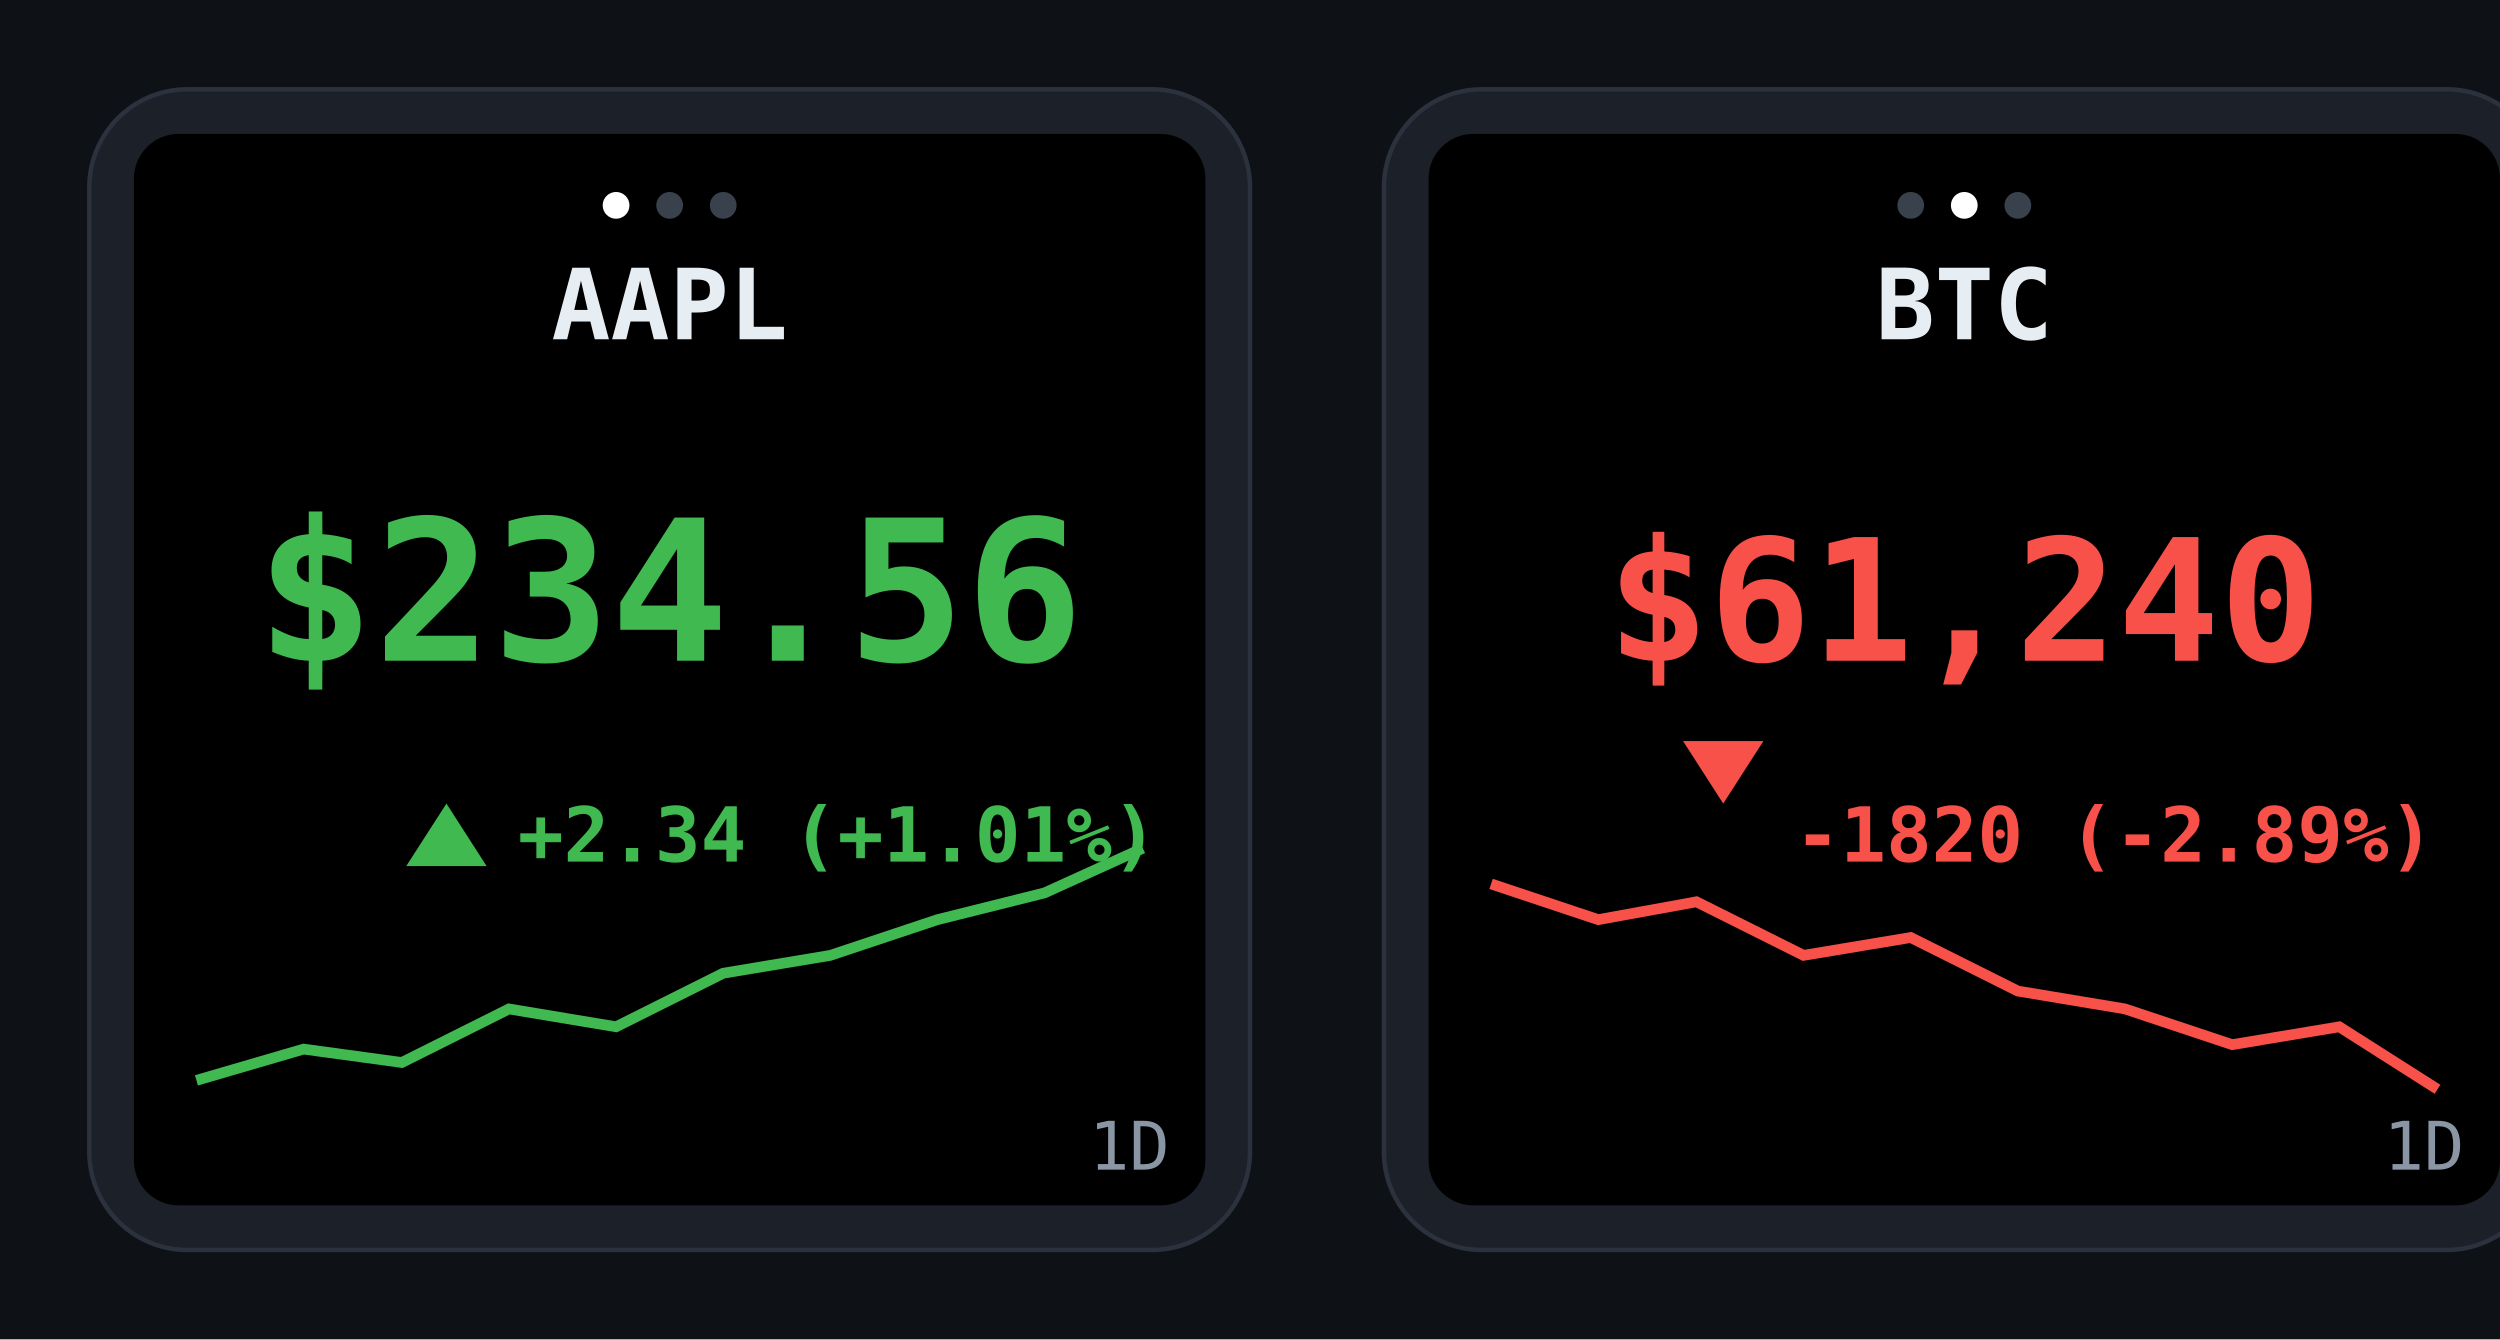
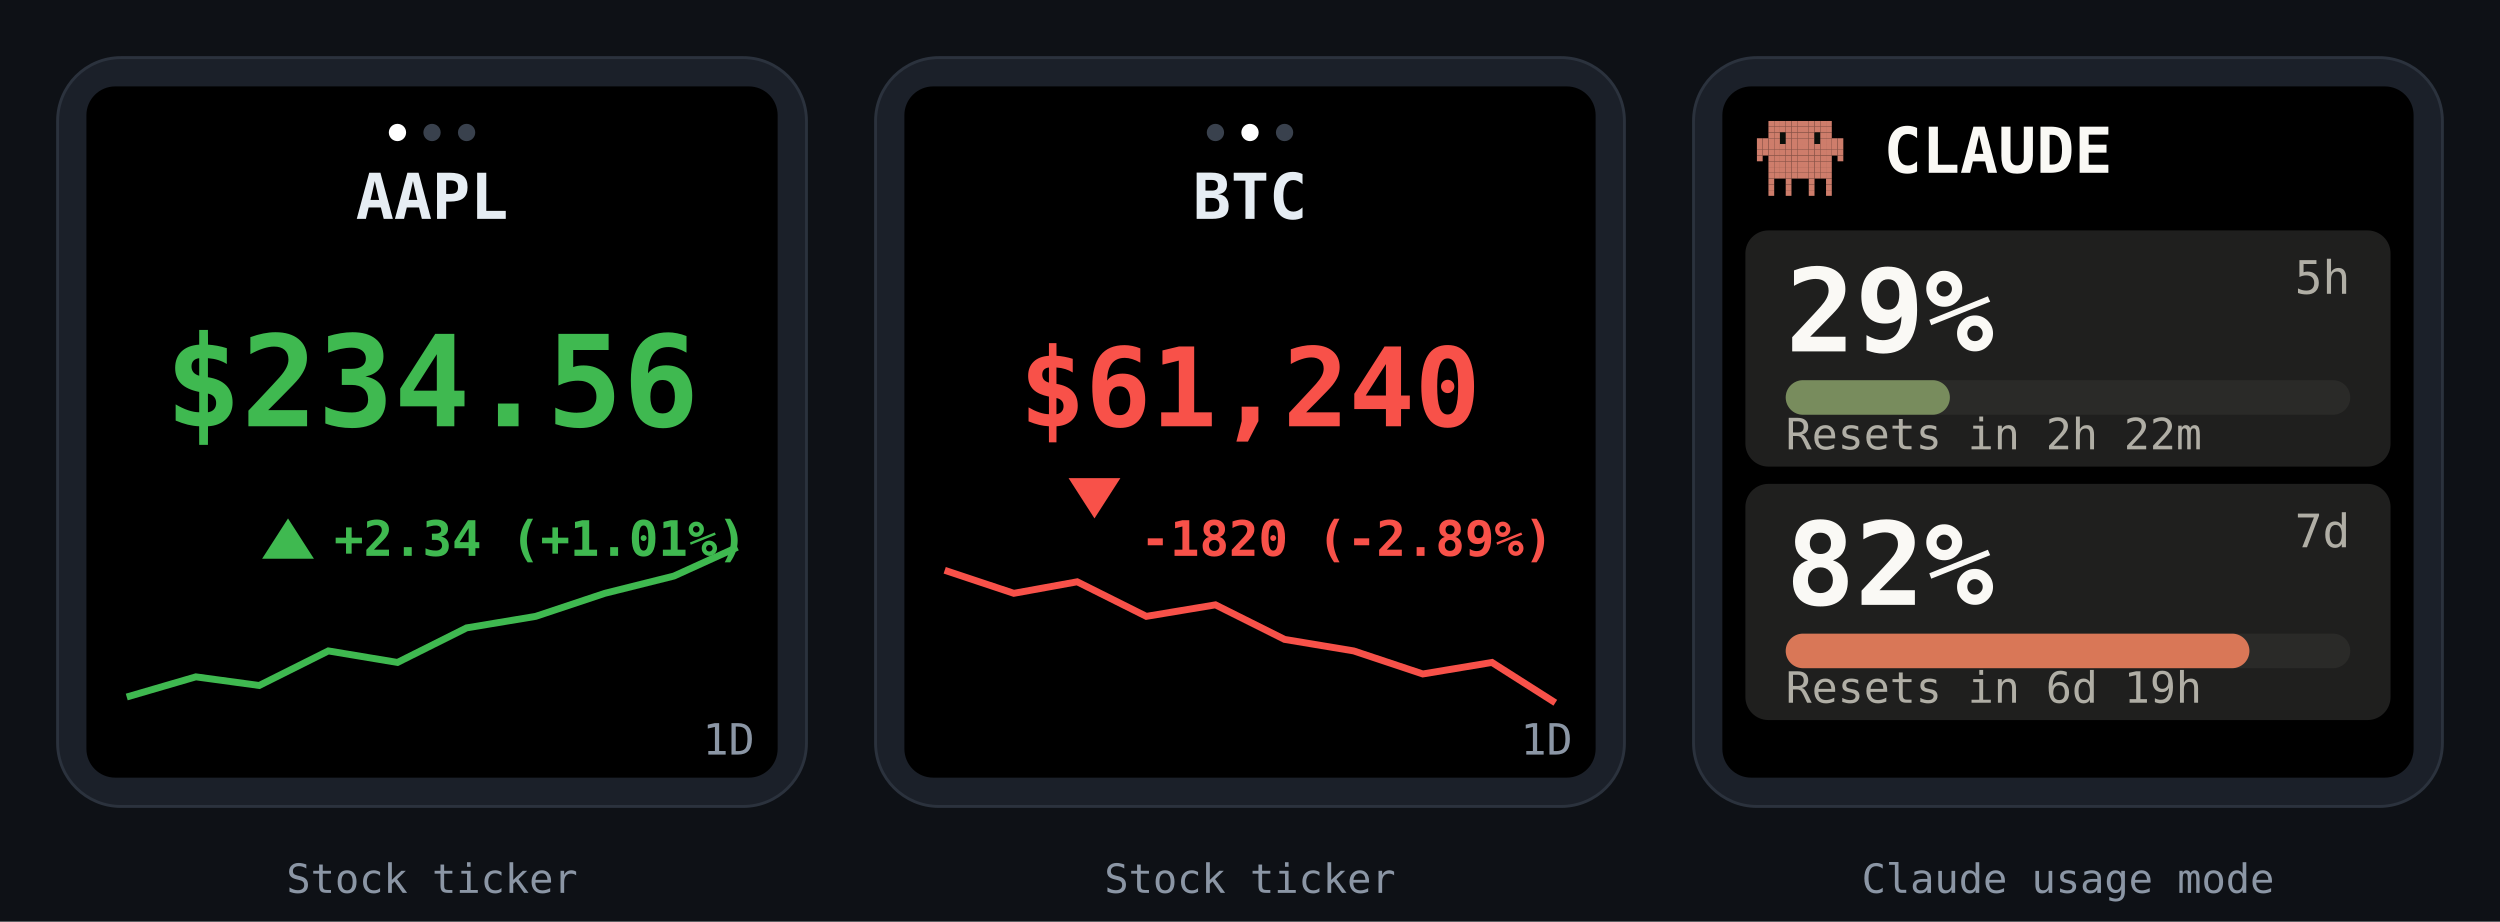
- <svg xmlns="http://www.w3.org/2000/svg" width="560" height="300" viewBox="0 0 560 300" font-family="Consolas,Menlo,monospace">
-   <rect width="560" height="300" fill="#0e1116" />
-   <g transform="translate(30,30)">
-     <rect x="-10" y="-10" width="260" height="260" rx="22" fill="#1b2029" stroke="#2b323d" />
-     <rect width="240" height="240" rx="10" fill="#000" />
-     <circle cx="108" cy="16" r="3" fill="#ffffff" />
-     <circle cx="120" cy="16" r="3" fill="#39414d" />
-     <circle cx="132" cy="16" r="3" fill="#39414d" />
-     <text x="120" y="46" fill="#e6edf3" font-size="22" font-weight="700" text-anchor="middle">AAPL</text>
-     <text x="120" y="118" fill="#3fb950" font-size="44" font-weight="700" text-anchor="middle">$234.56</text>
-     <path d="M70 150 l9 14 h-18 z" fill="#3fb950" />
-     <text x="86" y="163" fill="#3fb950" font-size="17" font-weight="700">+2.34 (+1.01%)</text>
-     <polyline fill="none" stroke="#3fb950" stroke-width="2.4" points="14,212 38,205 60,208 84,196 108,200 132,188 156,184 180,176 204,170 226,160" />
-     <text x="232" y="232" fill="#8b96a5" font-size="15" text-anchor="end">1D</text>
+ <svg xmlns="http://www.w3.org/2000/svg" width="868" height="320" viewBox="0 0 868 320" font-family="Consolas,Menlo,monospace">
+   <rect width="868" height="320" fill="#0e1116" />
+   <g transform="translate(20,20)">
+     <rect width="260" height="260" rx="22" fill="#1b2029" stroke="#2b323d" />
+     <rect x="10" y="10" width="240" height="240" rx="10" fill="#000" />
+     <g transform="translate(10,10)">
+       <circle cx="108" cy="16" r="3" fill="#ffffff" />
+       <circle cx="120" cy="16" r="3" fill="#39414d" />
+       <circle cx="132" cy="16" r="3" fill="#39414d" />
+       <text x="120" y="46" fill="#e6edf3" font-size="22" font-weight="700" text-anchor="middle">AAPL</text>
+       <text x="120" y="118" fill="#3fb950" font-size="44" font-weight="700" text-anchor="middle">$234.56</text>
+       <path d="M70 150 l9 14 h-18 z" fill="#3fb950" />
+       <text x="86" y="163" fill="#3fb950" font-size="17" font-weight="700">+2.34 (+1.01%)</text>
+       <polyline fill="none" stroke="#3fb950" stroke-width="2.4" points="14,212 38,205 60,208 84,196 108,200 132,188 156,184 180,176 204,170 226,160" />
+       <text x="232" y="232" fill="#8b96a5" font-size="15" text-anchor="end">1D</text>
+     </g>
+     <text x="130" y="290" fill="#8b96a5" font-size="14" text-anchor="middle">Stock ticker</text>
  </g>
-   <g transform="translate(320,30)">
-     <rect x="-10" y="-10" width="260" height="260" rx="22" fill="#1b2029" stroke="#2b323d" />
-     <rect width="240" height="240" rx="10" fill="#000" />
-     <circle cx="108" cy="16" r="3" fill="#39414d" />
-     <circle cx="120" cy="16" r="3" fill="#ffffff" />
-     <circle cx="132" cy="16" r="3" fill="#39414d" />
-     <text x="120" y="46" fill="#e6edf3" font-size="22" font-weight="700" text-anchor="middle">BTC</text>
-     <text x="120" y="118" fill="#f85149" font-size="38" font-weight="700" text-anchor="middle">$61,240</text>
-     <path d="M66 150 l9 -14 h-18 z" fill="#f85149" />
-     <text x="82" y="163" fill="#f85149" font-size="17" font-weight="700">-1820 (-2.89%)</text>
-     <polyline fill="none" stroke="#f85149" stroke-width="2.4" points="14,168 38,176 60,172 84,184 108,180 132,192 156,196 180,204 204,200 226,214" />
-     <text x="232" y="232" fill="#8b96a5" font-size="15" text-anchor="end">1D</text>
+   <g transform="translate(304,20)">
+     <rect width="260" height="260" rx="22" fill="#1b2029" stroke="#2b323d" />
+     <rect x="10" y="10" width="240" height="240" rx="10" fill="#000" />
+     <g transform="translate(10,10)">
+       <circle cx="108" cy="16" r="3" fill="#39414d" />
+       <circle cx="120" cy="16" r="3" fill="#ffffff" />
+       <circle cx="132" cy="16" r="3" fill="#39414d" />
+       <text x="120" y="46" fill="#e6edf3" font-size="22" font-weight="700" text-anchor="middle">BTC</text>
+       <text x="120" y="118" fill="#f85149" font-size="38" font-weight="700" text-anchor="middle">$61,240</text>
+       <path d="M66 150 l9 -14 h-18 z" fill="#f85149" />
+       <text x="82" y="163" fill="#f85149" font-size="17" font-weight="700">-1820 (-2.89%)</text>
+       <polyline fill="none" stroke="#f85149" stroke-width="2.4" points="14,168 38,176 60,172 84,184 108,180 132,192 156,196 180,204 204,200 226,214" />
+       <text x="232" y="232" fill="#8b96a5" font-size="15" text-anchor="end">1D</text>
+     </g>
+     <text x="130" y="290" fill="#8b96a5" font-size="14" text-anchor="middle">Stock ticker</text>
+   </g>
+   <g transform="translate(588,20)">
+     <rect width="260" height="260" rx="22" fill="#1b2029" stroke="#2b323d" />
+     <rect x="10" y="10" width="240" height="240" rx="10" fill="#000" />
+     <g transform="translate(10,10)">
+       <rect x="16" y="12" width="2" height="2" fill="#ce7d6b" />
+       <rect x="18" y="12" width="2" height="2" fill="#ce7d6b" />
+       <rect x="20" y="12" width="2" height="2" fill="#ce7d6b" />
+       <rect x="22" y="12" width="2" height="2" fill="#ce7d6b" />
+       <rect x="24" y="12" width="2" height="2" fill="#ce7d6b" />
+       <rect x="26" y="12" width="2" height="2" fill="#ce7d6b" />
+       <rect x="28" y="12" width="2" height="2" fill="#ce7d6b" />
+       <rect x="30" y="12" width="2" height="2" fill="#ce7d6b" />
+       <rect x="32" y="12" width="2" height="2" fill="#ce7d6b" />
+       <rect x="34" y="12" width="2" height="2" fill="#ce7d6b" />
+       <rect x="36" y="12" width="2" height="2" fill="#ce7d6b" />
+       <rect x="16" y="14" width="2" height="2" fill="#ce7d6b" />
+       <rect x="18" y="14" width="2" height="2" fill="#ce7d6b" />
+       <rect x="20" y="14" width="2" height="2" fill="#ce7d6b" />
+       <rect x="22" y="14" width="2" height="2" fill="#ce7d6b" />
+       <rect x="24" y="14" width="2" height="2" fill="#ce7d6b" />
+       <rect x="26" y="14" width="2" height="2" fill="#ce7d6b" />
+       <rect x="28" y="14" width="2" height="2" fill="#ce7d6b" />
+       <rect x="30" y="14" width="2" height="2" fill="#ce7d6b" />
+       <rect x="32" y="14" width="2" height="2" fill="#ce7d6b" />
+       <rect x="34" y="14" width="2" height="2" fill="#ce7d6b" />
+       <rect x="36" y="14" width="2" height="2" fill="#ce7d6b" />
+       <rect x="16" y="16" width="2" height="2" fill="#ce7d6b" />
+       <rect x="18" y="16" width="2" height="2" fill="#ce7d6b" />
+       <rect x="20" y="16" width="2" height="2" fill="#0a0f0a" />
+       <rect x="22" y="16" width="2" height="2" fill="#ce7d6b" />
+       <rect x="24" y="16" width="2" height="2" fill="#ce7d6b" />
+       <rect x="26" y="16" width="2" height="2" fill="#ce7d6b" />
+       <rect x="28" y="16" width="2" height="2" fill="#ce7d6b" />
+       <rect x="30" y="16" width="2" height="2" fill="#ce7d6b" />
+       <rect x="32" y="16" width="2" height="2" fill="#0a0f0a" />
+       <rect x="34" y="16" width="2" height="2" fill="#ce7d6b" />
+       <rect x="36" y="16" width="2" height="2" fill="#ce7d6b" />
+       <rect x="12" y="18" width="2" height="2" fill="#ce7d6b" />
+       <rect x="14" y="18" width="2" height="2" fill="#ce7d6b" />
+       <rect x="16" y="18" width="2" height="2" fill="#ce7d6b" />
+       <rect x="18" y="18" width="2" height="2" fill="#ce7d6b" />
+       <rect x="20" y="18" width="2" height="2" fill="#0a0f0a" />
+       <rect x="22" y="18" width="2" height="2" fill="#ce7d6b" />
+       <rect x="24" y="18" width="2" height="2" fill="#ce7d6b" />
+       <rect x="26" y="18" width="2" height="2" fill="#ce7d6b" />
+       <rect x="28" y="18" width="2" height="2" fill="#ce7d6b" />
+       <rect x="30" y="18" width="2" height="2" fill="#ce7d6b" />
+       <rect x="32" y="18" width="2" height="2" fill="#0a0f0a" />
+       <rect x="34" y="18" width="2" height="2" fill="#ce7d6b" />
+       <rect x="36" y="18" width="2" height="2" fill="#ce7d6b" />
+       <rect x="38" y="18" width="2" height="2" fill="#ce7d6b" />
+       <rect x="40" y="18" width="2" height="2" fill="#ce7d6b" />
+       <rect x="12" y="20" width="2" height="2" fill="#ce7d6b" />
+       <rect x="14" y="20" width="2" height="2" fill="#ce7d6b" />
+       <rect x="16" y="20" width="2" height="2" fill="#ce7d6b" />
+       <rect x="18" y="20" width="2" height="2" fill="#ce7d6b" />
+       <rect x="20" y="20" width="2" height="2" fill="#ce7d6b" />
+       <rect x="22" y="20" width="2" height="2" fill="#ce7d6b" />
+       <rect x="24" y="20" width="2" height="2" fill="#ce7d6b" />
+       <rect x="26" y="20" width="2" height="2" fill="#ce7d6b" />
+       <rect x="28" y="20" width="2" height="2" fill="#ce7d6b" />
+       <rect x="30" y="20" width="2" height="2" fill="#ce7d6b" />
+       <rect x="32" y="20" width="2" height="2" fill="#ce7d6b" />
+       <rect x="34" y="20" width="2" height="2" fill="#ce7d6b" />
+       <rect x="36" y="20" width="2" height="2" fill="#ce7d6b" />
+       <rect x="38" y="20" width="2" height="2" fill="#ce7d6b" />
+       <rect x="40" y="20" width="2" height="2" fill="#ce7d6b" />
+       <rect x="12" y="22" width="2" height="2" fill="#ce7d6b" />
+       <rect x="14" y="22" width="2" height="2" fill="#ce7d6b" />
+       <rect x="16" y="22" width="2" height="2" fill="#ce7d6b" />
+       <rect x="18" y="22" width="2" height="2" fill="#ce7d6b" />
+       <rect x="20" y="22" width="2" height="2" fill="#ce7d6b" />
+       <rect x="22" y="22" width="2" height="2" fill="#ce7d6b" />
+       <rect x="24" y="22" width="2" height="2" fill="#ce7d6b" />
+       <rect x="26" y="22" width="2" height="2" fill="#ce7d6b" />
+       <rect x="28" y="22" width="2" height="2" fill="#ce7d6b" />
+       <rect x="30" y="22" width="2" height="2" fill="#ce7d6b" />
+       <rect x="32" y="22" width="2" height="2" fill="#ce7d6b" />
+       <rect x="34" y="22" width="2" height="2" fill="#ce7d6b" />
+       <rect x="36" y="22" width="2" height="2" fill="#ce7d6b" />
+       <rect x="38" y="22" width="2" height="2" fill="#ce7d6b" />
+       <rect x="40" y="22" width="2" height="2" fill="#ce7d6b" />
+       <rect x="12" y="24" width="2" height="2" fill="#ce7d6b" />
+       <rect x="16" y="24" width="2" height="2" fill="#ce7d6b" />
+       <rect x="18" y="24" width="2" height="2" fill="#ce7d6b" />
+       <rect x="20" y="24" width="2" height="2" fill="#ce7d6b" />
+       <rect x="22" y="24" width="2" height="2" fill="#ce7d6b" />
+       <rect x="24" y="24" width="2" height="2" fill="#ce7d6b" />
+       <rect x="26" y="24" width="2" height="2" fill="#ce7d6b" />
+       <rect x="28" y="24" width="2" height="2" fill="#ce7d6b" />
+       <rect x="30" y="24" width="2" height="2" fill="#ce7d6b" />
+       <rect x="32" y="24" width="2" height="2" fill="#ce7d6b" />
+       <rect x="34" y="24" width="2" height="2" fill="#ce7d6b" />
+       <rect x="36" y="24" width="2" height="2" fill="#ce7d6b" />
+       <rect x="40" y="24" width="2" height="2" fill="#ce7d6b" />
+       <rect x="16" y="26" width="2" height="2" fill="#ce7d6b" />
+       <rect x="18" y="26" width="2" height="2" fill="#ce7d6b" />
+       <rect x="20" y="26" width="2" height="2" fill="#ce7d6b" />
+       <rect x="22" y="26" width="2" height="2" fill="#ce7d6b" />
+       <rect x="24" y="26" width="2" height="2" fill="#ce7d6b" />
+       <rect x="26" y="26" width="2" height="2" fill="#ce7d6b" />
+       <rect x="28" y="26" width="2" height="2" fill="#ce7d6b" />
+       <rect x="30" y="26" width="2" height="2" fill="#ce7d6b" />
+       <rect x="32" y="26" width="2" height="2" fill="#ce7d6b" />
+       <rect x="34" y="26" width="2" height="2" fill="#ce7d6b" />
+       <rect x="36" y="26" width="2" height="2" fill="#ce7d6b" />
+       <rect x="16" y="28" width="2" height="2" fill="#ce7d6b" />
+       <rect x="18" y="28" width="2" height="2" fill="#ce7d6b" />
+       <rect x="20" y="28" width="2" height="2" fill="#ce7d6b" />
+       <rect x="22" y="28" width="2" height="2" fill="#ce7d6b" />
+       <rect x="24" y="28" width="2" height="2" fill="#ce7d6b" />
+       <rect x="26" y="28" width="2" height="2" fill="#ce7d6b" />
+       <rect x="28" y="28" width="2" height="2" fill="#ce7d6b" />
+       <rect x="30" y="28" width="2" height="2" fill="#ce7d6b" />
+       <rect x="32" y="28" width="2" height="2" fill="#ce7d6b" />
+       <rect x="34" y="28" width="2" height="2" fill="#ce7d6b" />
+       <rect x="36" y="28" width="2" height="2" fill="#ce7d6b" />
+       <rect x="16" y="30" width="2" height="2" fill="#ce7d6b" />
+       <rect x="18" y="30" width="2" height="2" fill="#ce7d6b" />
+       <rect x="20" y="30" width="2" height="2" fill="#ce7d6b" />
+       <rect x="22" y="30" width="2" height="2" fill="#ce7d6b" />
+       <rect x="24" y="30" width="2" height="2" fill="#ce7d6b" />
+       <rect x="26" y="30" width="2" height="2" fill="#ce7d6b" />
+       <rect x="28" y="30" width="2" height="2" fill="#ce7d6b" />
+       <rect x="30" y="30" width="2" height="2" fill="#ce7d6b" />
+       <rect x="32" y="30" width="2" height="2" fill="#ce7d6b" />
+       <rect x="34" y="30" width="2" height="2" fill="#ce7d6b" />
+       <rect x="36" y="30" width="2" height="2" fill="#ce7d6b" />
+       <rect x="16" y="32" width="2" height="2" fill="#ce7d6b" />
+       <rect x="22" y="32" width="2" height="2" fill="#ce7d6b" />
+       <rect x="30" y="32" width="2" height="2" fill="#ce7d6b" />
+       <rect x="36" y="32" width="2" height="2" fill="#ce7d6b" />
+       <rect x="16" y="34" width="2" height="2" fill="#ce7d6b" />
+       <rect x="22" y="34" width="2" height="2" fill="#ce7d6b" />
+       <rect x="30" y="34" width="2" height="2" fill="#ce7d6b" />
+       <rect x="36" y="34" width="2" height="2" fill="#ce7d6b" />
+       <rect x="16" y="36" width="2" height="2" fill="#ce7d6b" />
+       <rect x="22" y="36" width="2" height="2" fill="#ce7d6b" />
+       <rect x="30" y="36" width="2" height="2" fill="#ce7d6b" />
+       <rect x="36" y="36" width="2" height="2" fill="#ce7d6b" />
+       <text x="56" y="30" fill="#faf9f5" font-size="22" font-weight="700">CLAUDE</text>
+       <rect x="8" y="50" width="224" height="82" rx="8" fill="#1f1f1e" />
+       <text x="22" y="92" fill="#faf9f5" font-size="40" font-weight="700">29%</text>
+       <text x="218" y="72" fill="#b0aea5" font-size="16" text-anchor="end">5h</text>
+       <rect x="22" y="102" width="196" height="12" rx="6" fill="#2a2a28" />
+       <rect x="22" y="102" width="57" height="12" rx="6" fill="#788c5d" />
+       <text x="22" y="126" fill="#b0aea5" font-size="15">Resets in 2h 22m</text>
+       <rect x="8" y="138" width="224" height="82" rx="8" fill="#1f1f1e" />
+       <text x="22" y="180" fill="#faf9f5" font-size="40" font-weight="700">82%</text>
+       <text x="218" y="160" fill="#b0aea5" font-size="16" text-anchor="end">7d</text>
+       <rect x="22" y="190" width="196" height="12" rx="6" fill="#2a2a28" />
+       <rect x="22" y="190" width="161" height="12" rx="6" fill="#d97757" />
+       <text x="22" y="214" fill="#b0aea5" font-size="15">Resets in 6d 19h</text>
+     </g>
+     <text x="130" y="290" fill="#8b96a5" font-size="14" text-anchor="middle">Claude usage mode</text>
  </g>
</svg>
